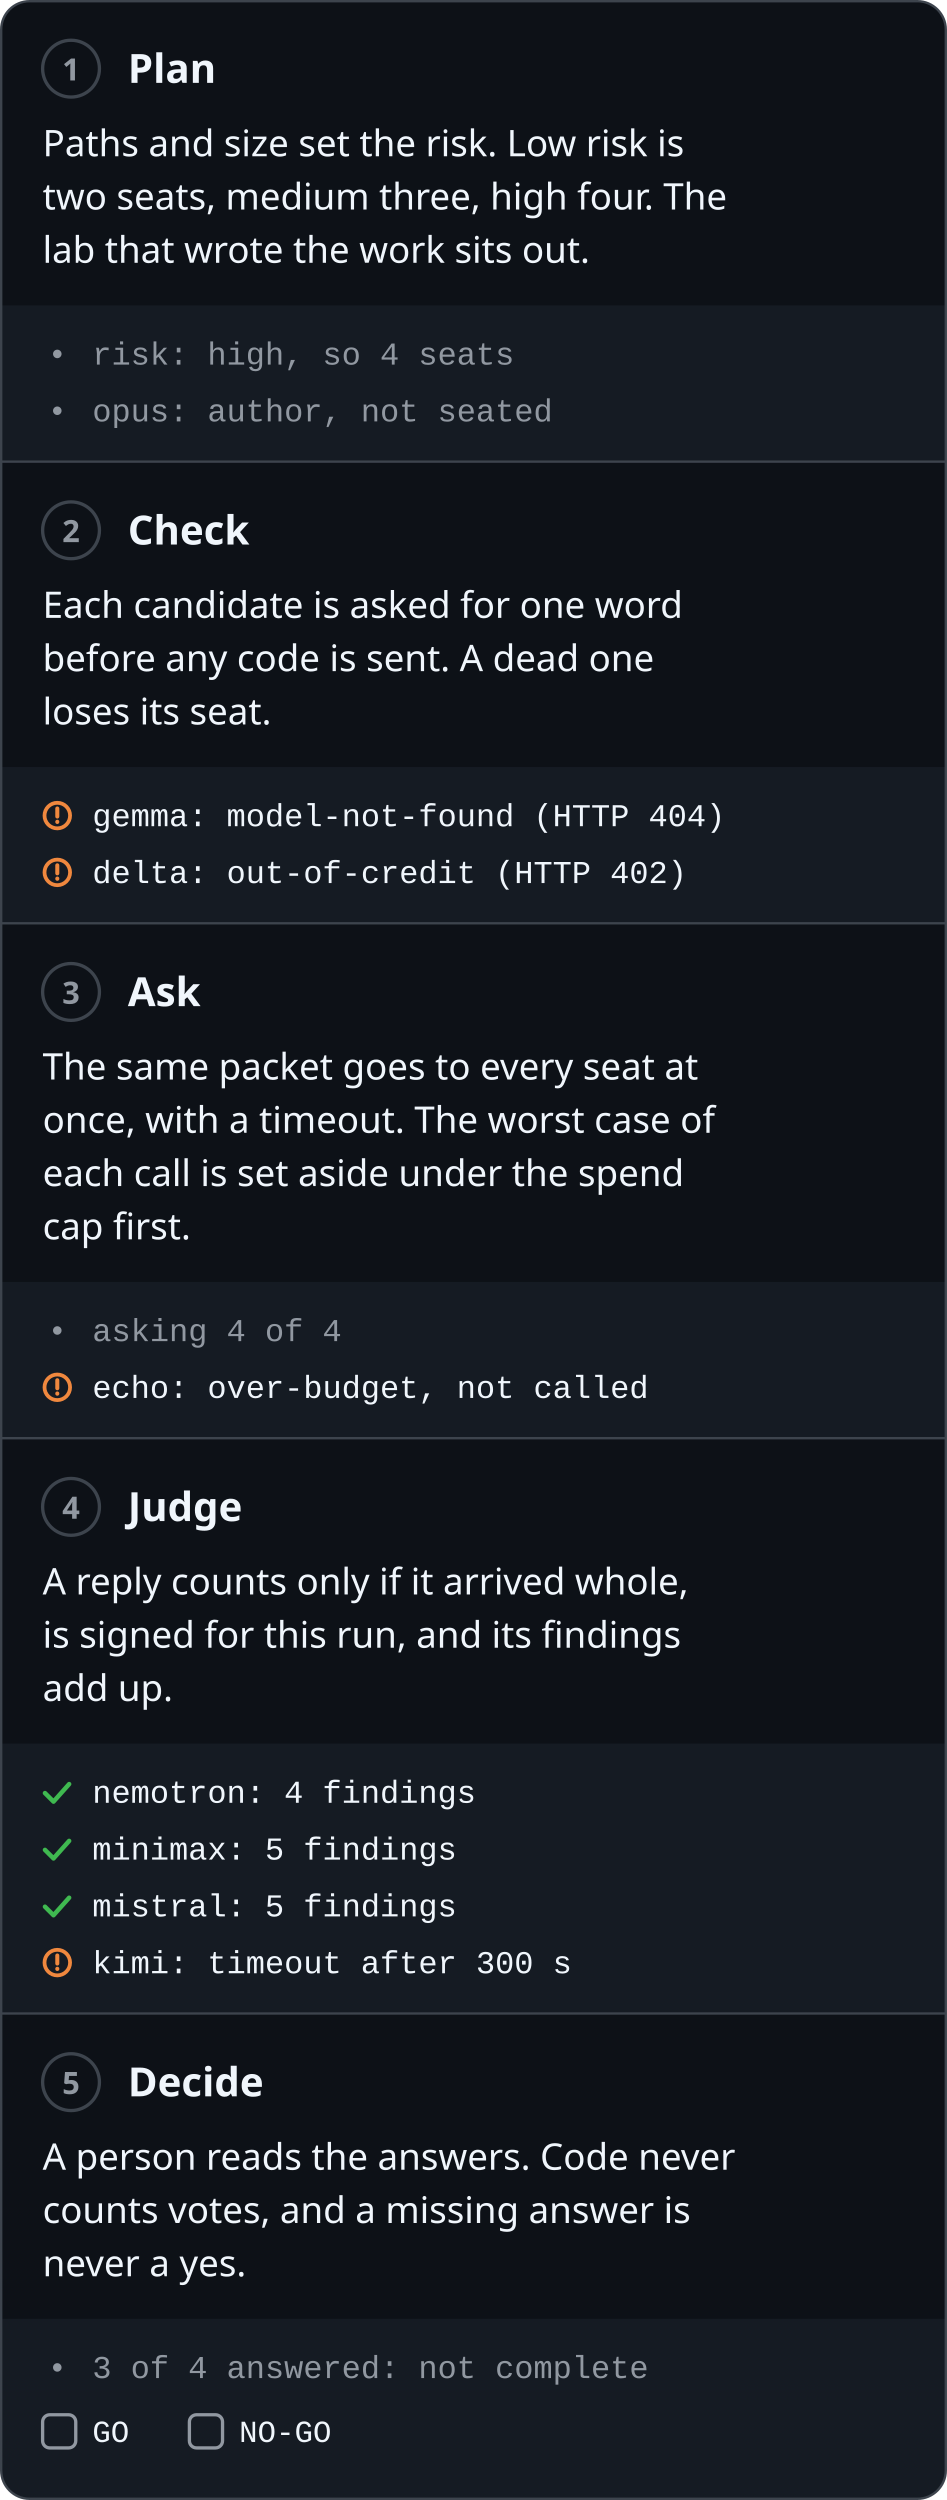
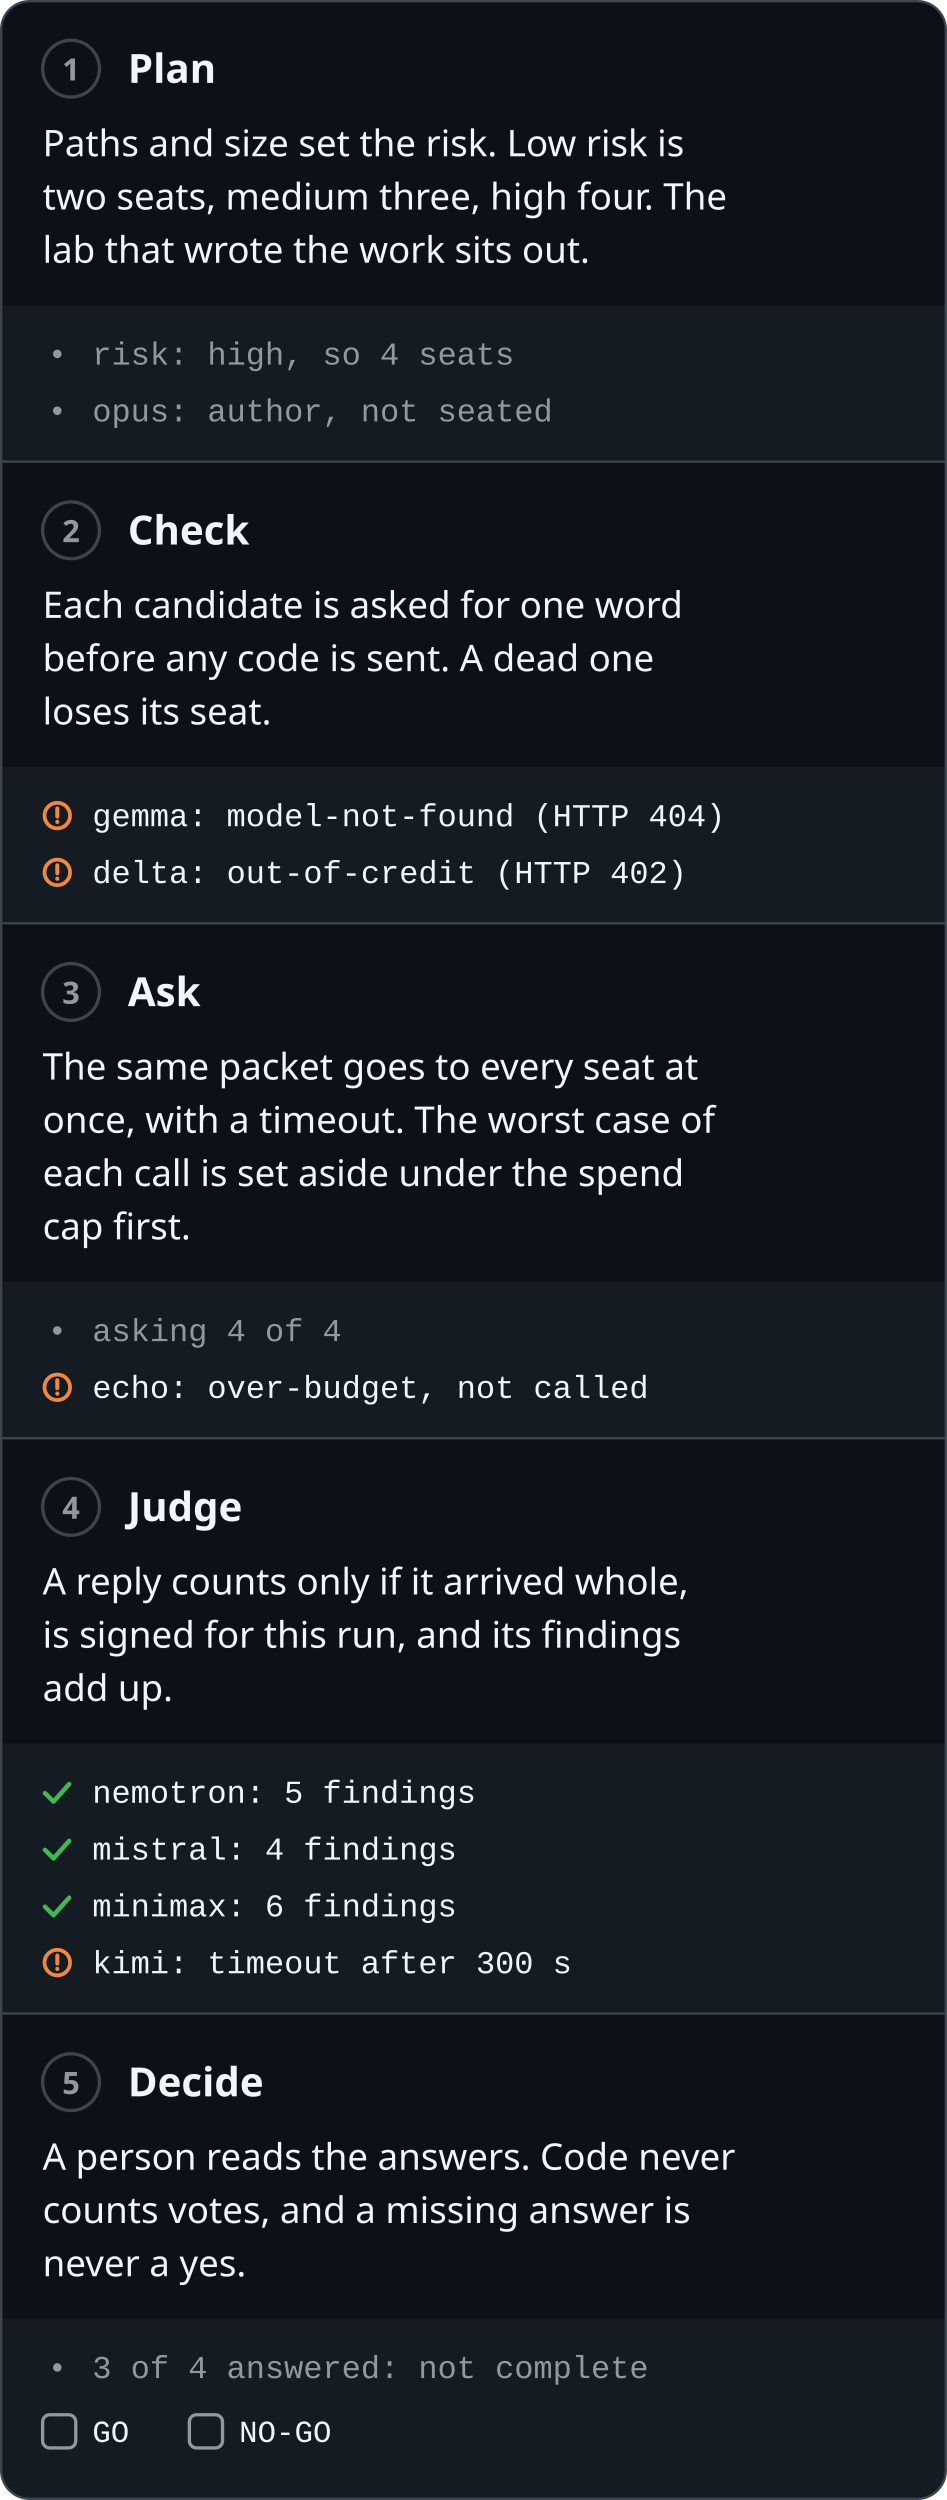
<svg xmlns="http://www.w3.org/2000/svg" width="400" height="1056" viewBox="0 0 400 1056" role="img">
  <clipPath id="r">
    <rect x=".5" y=".5" width="399" height="1055.0" rx="12" />
  </clipPath>
  <g clip-path="url(#r)">
    <rect width="400" height="1056.0" fill="#0d1117" />
    <circle cx="30" cy="29" r="12" fill="none" stroke="#3d444d" stroke-width="1.4" />
    <text x="30" y="34" text-anchor="middle" font-family="-apple-system,BlinkMacSystemFont,'Segoe UI','Noto Sans',Helvetica,Arial,sans-serif" font-size="13" font-weight="600" fill="#9198a1">1</text>
    <text x="54" y="35" font-family="-apple-system,BlinkMacSystemFont,'Segoe UI','Noto Sans',Helvetica,Arial,sans-serif" font-size="17" font-weight="650" fill="#f0f6fc">Plan</text>
    <text x="18" y="66.0" font-family="-apple-system,BlinkMacSystemFont,'Segoe UI','Noto Sans',Helvetica,Arial,sans-serif" font-size="15.5" font-weight="400" fill="#f0f6fc">Paths and size set the risk. Low risk is</text>
    <text x="18" y="88.5" font-family="-apple-system,BlinkMacSystemFont,'Segoe UI','Noto Sans',Helvetica,Arial,sans-serif" font-size="15.5" font-weight="400" fill="#f0f6fc">two seats, medium three, high four. The</text>
    <text x="18" y="111.0" font-family="-apple-system,BlinkMacSystemFont,'Segoe UI','Noto Sans',Helvetica,Arial,sans-serif" font-size="15.5" font-weight="400" fill="#f0f6fc">lab that wrote the work sits out.</text>
    <rect x=".5" y="129.0" width="399" height="66" fill="#151b23" />
    <circle cx="24.2" cy="149.5" r="1.8" fill="#9198a1" />
    <text x="39" y="154.0" font-family="ui-monospace,SFMono-Regular,'SF Mono',Menlo,Consolas,'Liberation Mono',monospace" font-size="13.5" font-weight="400" fill="#9198a1">risk: high, so 4 seats</text>
    <circle cx="24.2" cy="173.5" r="1.8" fill="#9198a1" />
    <text x="39" y="178.0" font-family="ui-monospace,SFMono-Regular,'SF Mono',Menlo,Consolas,'Liberation Mono',monospace" font-size="13.5" font-weight="400" fill="#9198a1">opus: author, not seated</text>
    <path d="M.5 195.0H399.5" stroke="#3d444d" />
    <circle cx="30" cy="224.0" r="12" fill="none" stroke="#3d444d" stroke-width="1.4" />
    <text x="30" y="229.0" text-anchor="middle" font-family="-apple-system,BlinkMacSystemFont,'Segoe UI','Noto Sans',Helvetica,Arial,sans-serif" font-size="13" font-weight="600" fill="#9198a1">2</text>
    <text x="54" y="230.0" font-family="-apple-system,BlinkMacSystemFont,'Segoe UI','Noto Sans',Helvetica,Arial,sans-serif" font-size="17" font-weight="650" fill="#f0f6fc">Check</text>
    <text x="18" y="261.0" font-family="-apple-system,BlinkMacSystemFont,'Segoe UI','Noto Sans',Helvetica,Arial,sans-serif" font-size="15.5" font-weight="400" fill="#f0f6fc">Each candidate is asked for one word</text>
    <text x="18" y="283.5" font-family="-apple-system,BlinkMacSystemFont,'Segoe UI','Noto Sans',Helvetica,Arial,sans-serif" font-size="15.5" font-weight="400" fill="#f0f6fc">before any code is sent. A dead one</text>
    <text x="18" y="306.0" font-family="-apple-system,BlinkMacSystemFont,'Segoe UI','Noto Sans',Helvetica,Arial,sans-serif" font-size="15.5" font-weight="400" fill="#f0f6fc">loses its seat.</text>
    <rect x=".5" y="324.0" width="399" height="66" fill="#151b23" />
    <circle cx="24.2" cy="344.5" r="5.4" fill="none" stroke="#f0883e" stroke-width="1.6" />
    <path d="M24.2 341.5v3.4M24.2 347.1v.1" stroke="#f0883e" stroke-width="1.7" stroke-linecap="round" />
    <text x="39" y="349.0" font-family="ui-monospace,SFMono-Regular,'SF Mono',Menlo,Consolas,'Liberation Mono',monospace" font-size="13.5" font-weight="400" fill="#f0f6fc">gemma: model-not-found (HTTP 404)</text>
    <circle cx="24.2" cy="368.5" r="5.4" fill="none" stroke="#f0883e" stroke-width="1.6" />
    <path d="M24.2 365.5v3.4M24.2 371.1v.1" stroke="#f0883e" stroke-width="1.7" stroke-linecap="round" />
    <text x="39" y="373.0" font-family="ui-monospace,SFMono-Regular,'SF Mono',Menlo,Consolas,'Liberation Mono',monospace" font-size="13.5" font-weight="400" fill="#f0f6fc">delta: out-of-credit (HTTP 402)</text>
    <path d="M.5 390.0H399.5" stroke="#3d444d" />
    <circle cx="30" cy="419.0" r="12" fill="none" stroke="#3d444d" stroke-width="1.4" />
    <text x="30" y="424.0" text-anchor="middle" font-family="-apple-system,BlinkMacSystemFont,'Segoe UI','Noto Sans',Helvetica,Arial,sans-serif" font-size="13" font-weight="600" fill="#9198a1">3</text>
    <text x="54" y="425.0" font-family="-apple-system,BlinkMacSystemFont,'Segoe UI','Noto Sans',Helvetica,Arial,sans-serif" font-size="17" font-weight="650" fill="#f0f6fc">Ask</text>
    <text x="18" y="456.0" font-family="-apple-system,BlinkMacSystemFont,'Segoe UI','Noto Sans',Helvetica,Arial,sans-serif" font-size="15.5" font-weight="400" fill="#f0f6fc">The same packet goes to every seat at</text>
    <text x="18" y="478.5" font-family="-apple-system,BlinkMacSystemFont,'Segoe UI','Noto Sans',Helvetica,Arial,sans-serif" font-size="15.5" font-weight="400" fill="#f0f6fc">once, with a timeout. The worst case of</text>
    <text x="18" y="501.0" font-family="-apple-system,BlinkMacSystemFont,'Segoe UI','Noto Sans',Helvetica,Arial,sans-serif" font-size="15.5" font-weight="400" fill="#f0f6fc">each call is set aside under the spend</text>
    <text x="18" y="523.5" font-family="-apple-system,BlinkMacSystemFont,'Segoe UI','Noto Sans',Helvetica,Arial,sans-serif" font-size="15.5" font-weight="400" fill="#f0f6fc">cap first.</text>
    <rect x=".5" y="541.5" width="399" height="66" fill="#151b23" />
    <circle cx="24.2" cy="562.0" r="1.8" fill="#9198a1" />
    <text x="39" y="566.5" font-family="ui-monospace,SFMono-Regular,'SF Mono',Menlo,Consolas,'Liberation Mono',monospace" font-size="13.5" font-weight="400" fill="#9198a1">asking 4 of 4</text>
    <circle cx="24.2" cy="586.0" r="5.4" fill="none" stroke="#f0883e" stroke-width="1.6" />
    <path d="M24.2 583.0v3.4M24.2 588.6v.1" stroke="#f0883e" stroke-width="1.7" stroke-linecap="round" />
    <text x="39" y="590.5" font-family="ui-monospace,SFMono-Regular,'SF Mono',Menlo,Consolas,'Liberation Mono',monospace" font-size="13.5" font-weight="400" fill="#f0f6fc">echo: over-budget, not called</text>
    <path d="M.5 607.5H399.5" stroke="#3d444d" />
    <circle cx="30" cy="636.5" r="12" fill="none" stroke="#3d444d" stroke-width="1.4" />
    <text x="30" y="641.5" text-anchor="middle" font-family="-apple-system,BlinkMacSystemFont,'Segoe UI','Noto Sans',Helvetica,Arial,sans-serif" font-size="13" font-weight="600" fill="#9198a1">4</text>
    <text x="54" y="642.5" font-family="-apple-system,BlinkMacSystemFont,'Segoe UI','Noto Sans',Helvetica,Arial,sans-serif" font-size="17" font-weight="650" fill="#f0f6fc">Judge</text>
    <text x="18" y="673.5" font-family="-apple-system,BlinkMacSystemFont,'Segoe UI','Noto Sans',Helvetica,Arial,sans-serif" font-size="15.5" font-weight="400" fill="#f0f6fc">A reply counts only if it arrived whole,</text>
    <text x="18" y="696.0" font-family="-apple-system,BlinkMacSystemFont,'Segoe UI','Noto Sans',Helvetica,Arial,sans-serif" font-size="15.5" font-weight="400" fill="#f0f6fc">is signed for this run, and its findings</text>
    <text x="18" y="718.5" font-family="-apple-system,BlinkMacSystemFont,'Segoe UI','Noto Sans',Helvetica,Arial,sans-serif" font-size="15.5" font-weight="400" fill="#f0f6fc">add up.</text>
    <rect x=".5" y="736.5" width="399" height="114" fill="#151b23" />
    <path d="M19 757.4 l3.6 3.6 6.6 -7.4" fill="none" stroke="#3fb950" stroke-width="1.9" stroke-linecap="round" stroke-linejoin="round" />
-     <text x="39" y="761.5" font-family="ui-monospace,SFMono-Regular,'SF Mono',Menlo,Consolas,'Liberation Mono',monospace" font-size="13.5" font-weight="400" fill="#f0f6fc">nemotron: 4 findings</text>
+     <text x="39" y="761.5" font-family="ui-monospace,SFMono-Regular,'SF Mono',Menlo,Consolas,'Liberation Mono',monospace" font-size="13.5" font-weight="400" fill="#f0f6fc">nemotron: 5 findings</text>
    <path d="M19 781.4 l3.6 3.6 6.6 -7.4" fill="none" stroke="#3fb950" stroke-width="1.9" stroke-linecap="round" stroke-linejoin="round" />
-     <text x="39" y="785.5" font-family="ui-monospace,SFMono-Regular,'SF Mono',Menlo,Consolas,'Liberation Mono',monospace" font-size="13.5" font-weight="400" fill="#f0f6fc">minimax: 5 findings</text>
+     <text x="39" y="785.5" font-family="ui-monospace,SFMono-Regular,'SF Mono',Menlo,Consolas,'Liberation Mono',monospace" font-size="13.5" font-weight="400" fill="#f0f6fc">mistral: 4 findings</text>
    <path d="M19 805.4 l3.6 3.6 6.6 -7.4" fill="none" stroke="#3fb950" stroke-width="1.9" stroke-linecap="round" stroke-linejoin="round" />
-     <text x="39" y="809.5" font-family="ui-monospace,SFMono-Regular,'SF Mono',Menlo,Consolas,'Liberation Mono',monospace" font-size="13.5" font-weight="400" fill="#f0f6fc">mistral: 5 findings</text>
+     <text x="39" y="809.5" font-family="ui-monospace,SFMono-Regular,'SF Mono',Menlo,Consolas,'Liberation Mono',monospace" font-size="13.5" font-weight="400" fill="#f0f6fc">minimax: 6 findings</text>
    <circle cx="24.2" cy="829.0" r="5.4" fill="none" stroke="#f0883e" stroke-width="1.6" />
    <path d="M24.2 826.0v3.4M24.2 831.6v.1" stroke="#f0883e" stroke-width="1.7" stroke-linecap="round" />
    <text x="39" y="833.5" font-family="ui-monospace,SFMono-Regular,'SF Mono',Menlo,Consolas,'Liberation Mono',monospace" font-size="13.5" font-weight="400" fill="#f0f6fc">kimi: timeout after 300 s</text>
    <path d="M.5 850.5H399.5" stroke="#3d444d" />
    <circle cx="30" cy="879.5" r="12" fill="none" stroke="#3d444d" stroke-width="1.4" />
    <text x="30" y="884.5" text-anchor="middle" font-family="-apple-system,BlinkMacSystemFont,'Segoe UI','Noto Sans',Helvetica,Arial,sans-serif" font-size="13" font-weight="600" fill="#9198a1">5</text>
    <text x="54" y="885.5" font-family="-apple-system,BlinkMacSystemFont,'Segoe UI','Noto Sans',Helvetica,Arial,sans-serif" font-size="17" font-weight="650" fill="#f0f6fc">Decide</text>
    <text x="18" y="916.5" font-family="-apple-system,BlinkMacSystemFont,'Segoe UI','Noto Sans',Helvetica,Arial,sans-serif" font-size="15.5" font-weight="400" fill="#f0f6fc">A person reads the answers. Code never</text>
    <text x="18" y="939.0" font-family="-apple-system,BlinkMacSystemFont,'Segoe UI','Noto Sans',Helvetica,Arial,sans-serif" font-size="15.5" font-weight="400" fill="#f0f6fc">counts votes, and a missing answer is</text>
    <text x="18" y="961.5" font-family="-apple-system,BlinkMacSystemFont,'Segoe UI','Noto Sans',Helvetica,Arial,sans-serif" font-size="15.5" font-weight="400" fill="#f0f6fc">never a yes.</text>
    <rect x=".5" y="979.5" width="399" height="76" fill="#151b23" />
    <circle cx="24.2" cy="1000.0" r="1.8" fill="#9198a1" />
    <text x="39" y="1004.5" font-family="ui-monospace,SFMono-Regular,'SF Mono',Menlo,Consolas,'Liberation Mono',monospace" font-size="13.5" font-weight="400" fill="#9198a1">3 of 4 answered: not complete</text>
    <rect x="18" y="1020.0" width="14" height="14" rx="3" fill="none" stroke="#9198a1" stroke-width="1.4" />
    <text x="39" y="1031.5" font-family="ui-monospace,SFMono-Regular,'SF Mono',Menlo,Consolas,'Liberation Mono',monospace" font-size="13" fill="#f0f6fc">GO</text>
    <rect x="80" y="1020.0" width="14" height="14" rx="3" fill="none" stroke="#9198a1" stroke-width="1.4" />
    <text x="101" y="1031.5" font-family="ui-monospace,SFMono-Regular,'SF Mono',Menlo,Consolas,'Liberation Mono',monospace" font-size="13" fill="#f0f6fc">NO-GO</text>
  </g>
  <rect x=".5" y=".5" width="399" height="1055.0" rx="12" fill="none" stroke="#3d444d" />
</svg>
